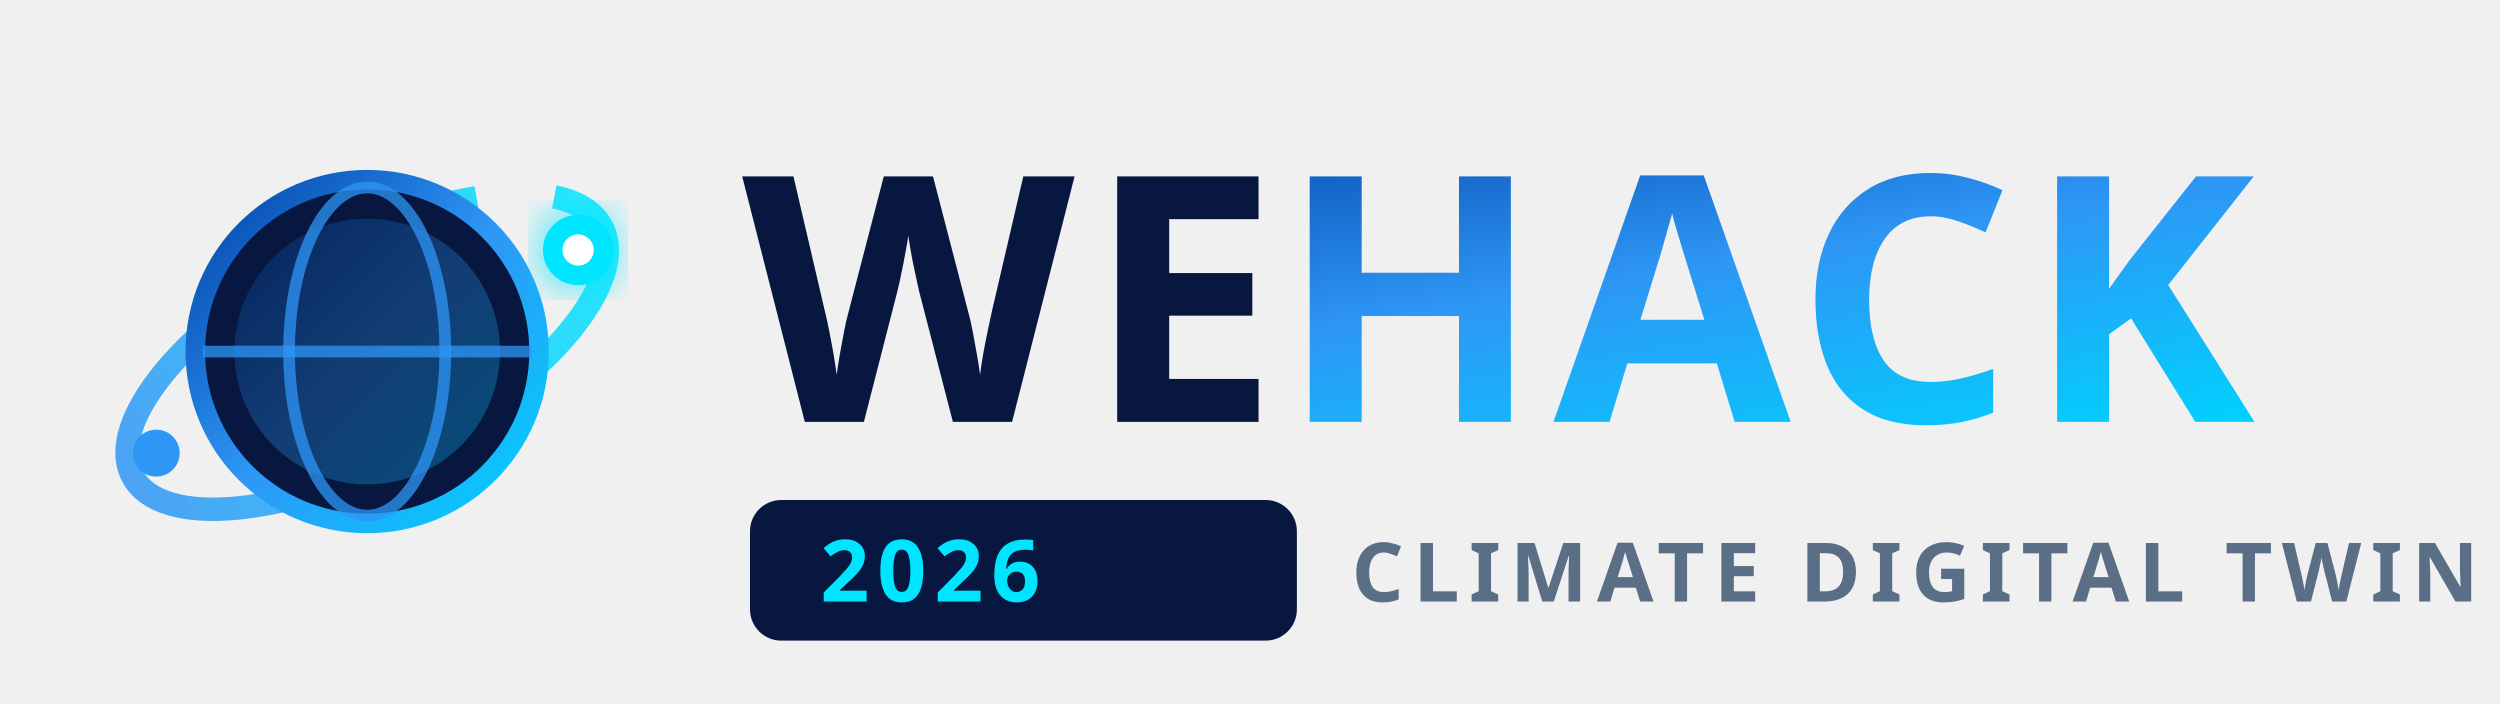
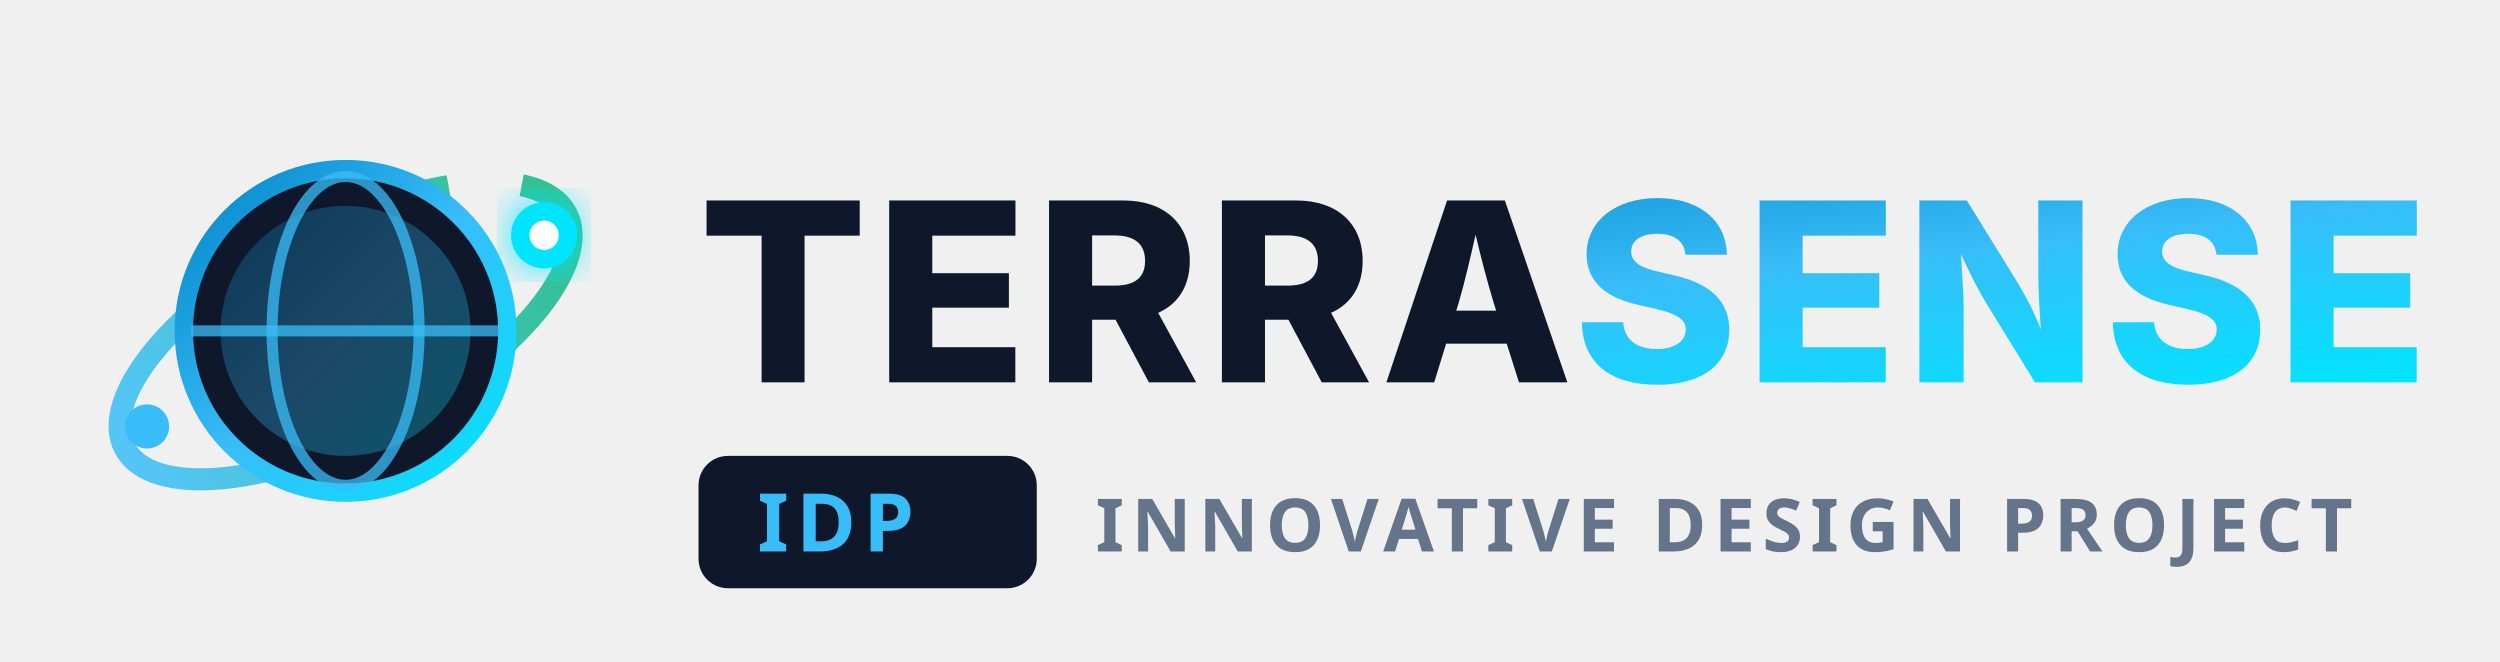
- <svg xmlns="http://www.w3.org/2000/svg" width="320" height="90" viewBox="0 0 320 90" fill="none">
+ <svg xmlns="http://www.w3.org/2000/svg" width="340" height="90" viewBox="0 0 340 90" fill="none">
  <defs>
-     <linearGradient id="wehack_grad_blue" x1="0%" y1="0%" x2="100%" y2="100%">
-       <stop offset="0%" stop-color="#0042A6" />
-       <stop offset="50%" stop-color="#2E96F5" />
-       <stop offset="100%" stop-color="#00D2FF" />
+     <linearGradient id="idp_grad_blue" x1="0%" y1="0%" x2="100%" y2="100%">
+       <stop offset="0%" stop-color="#0284C7" />
+       <stop offset="50%" stop-color="#38BDF8" />
+       <stop offset="100%" stop-color="#00E5FF" />
    </linearGradient>
-     <linearGradient id="wehack_grad_accent" x1="0%" y1="0%" x2="100%" y2="0%">
-       <stop offset="0%" stop-color="#2E96F5" />
-       <stop offset="100%" stop-color="#00E5FF" />
+     <linearGradient id="idp_grad_accent" x1="0%" y1="0%" x2="100%" y2="0%">
+       <stop offset="0%" stop-color="#38BDF8" />
+       <stop offset="100%" stop-color="#10B981" />
    </linearGradient>
    <filter id="glow" x="-20%" y="-20%" width="140%" height="140%">
      <feGaussianBlur stdDeviation="3" result="blur" />
      <feComposite in="SourceGraphic" in2="blur" operator="over" />
    </filter>
  </defs>
  <g transform="translate(10, 8)">
-     <ellipse cx="37" cy="37" rx="34" ry="14" transform="rotate(-28 37 37)" stroke="url(#wehack_grad_accent)" stroke-width="3" fill="none" stroke-dasharray="140 10" opacity="0.85" />
-     <circle cx="37" cy="37" r="22" fill="#07173F" stroke="url(#wehack_grad_blue)" stroke-width="2.5" />
-     <circle cx="37" cy="37" r="17" fill="url(#wehack_grad_blue)" opacity="0.3" />
-     <ellipse cx="37" cy="37" rx="10" ry="21" stroke="#2E96F5" stroke-width="1.5" fill="none" opacity="0.75" />
-     <line x1="16" y1="37" x2="58" y2="37" stroke="#2E96F5" stroke-width="1.5" opacity="0.75" />
+     <ellipse cx="37" cy="37" rx="34" ry="14" transform="rotate(-28 37 37)" stroke="url(#idp_grad_accent)" stroke-width="3" fill="none" stroke-dasharray="140 10" opacity="0.85" />
+     <circle cx="37" cy="37" r="22" fill="#0F172A" stroke="url(#idp_grad_blue)" stroke-width="2.5" />
+     <circle cx="37" cy="37" r="17" fill="url(#idp_grad_blue)" opacity="0.3" />
+     <ellipse cx="37" cy="37" rx="10" ry="21" stroke="#38BDF8" stroke-width="1.5" fill="none" opacity="0.75" />
+     <line x1="16" y1="37" x2="58" y2="37" stroke="#38BDF8" stroke-width="1.5" opacity="0.75" />
    <circle cx="64" cy="24" r="4.5" fill="#00E5FF" filter="url(#glow)" />
    <circle cx="64" cy="24" r="2" fill="#FFFFFF" />
-     <circle cx="10" cy="50" r="3" fill="#2E96F5" />
+     <circle cx="10" cy="50" r="3" fill="#38BDF8" />
  </g>
-   <g transform="translate(95, 12)">
-     <text x="0" y="42" font-family="'Segoe UI', -apple-system, BlinkMacSystemFont, 'Montserrat', sans-serif" font-size="44" font-weight="900" fill="#07173F" letter-spacing="1.5px">
-       WE<tspan fill="url(#wehack_grad_blue)">HACK</tspan>
+   <g transform="translate(95, 14)">
+     <text x="0" y="38" font-family="'Segoe UI', -apple-system, BlinkMacSystemFont, 'Inter', sans-serif" font-size="34" font-weight="800" fill="#0F172A" letter-spacing="1px">
+       TERRA<tspan fill="url(#idp_grad_blue)">SENSE</tspan>
    </text>
-     <rect x="1" y="52" width="70" height="18" rx="4" fill="#07173F" />
-     <text x="10" y="65" font-family="'Segoe UI', -apple-system, sans-serif" font-size="11" font-weight="800" fill="#00E5FF" letter-spacing="1px">2026</text>
-     <text x="78" y="65" font-family="'Segoe UI', -apple-system, sans-serif" font-size="10.5" font-weight="700" fill="#5A6E85" letter-spacing="1.2px">
-       CLIMATE DIGITAL TWIN
+     <rect x="0" y="48" width="46" height="18" rx="4" fill="#0F172A" />
+     <text x="8" y="61" font-family="'Segoe UI', -apple-system, sans-serif" font-size="11" font-weight="800" fill="#38BDF8" letter-spacing="1px">IDP</text>
+     <text x="54" y="61" font-family="'Segoe UI', -apple-system, sans-serif" font-size="10" font-weight="700" fill="#64748B" letter-spacing="1px">
+       INNOVATIVE DESIGN PROJECT
    </text>
  </g>
</svg>
